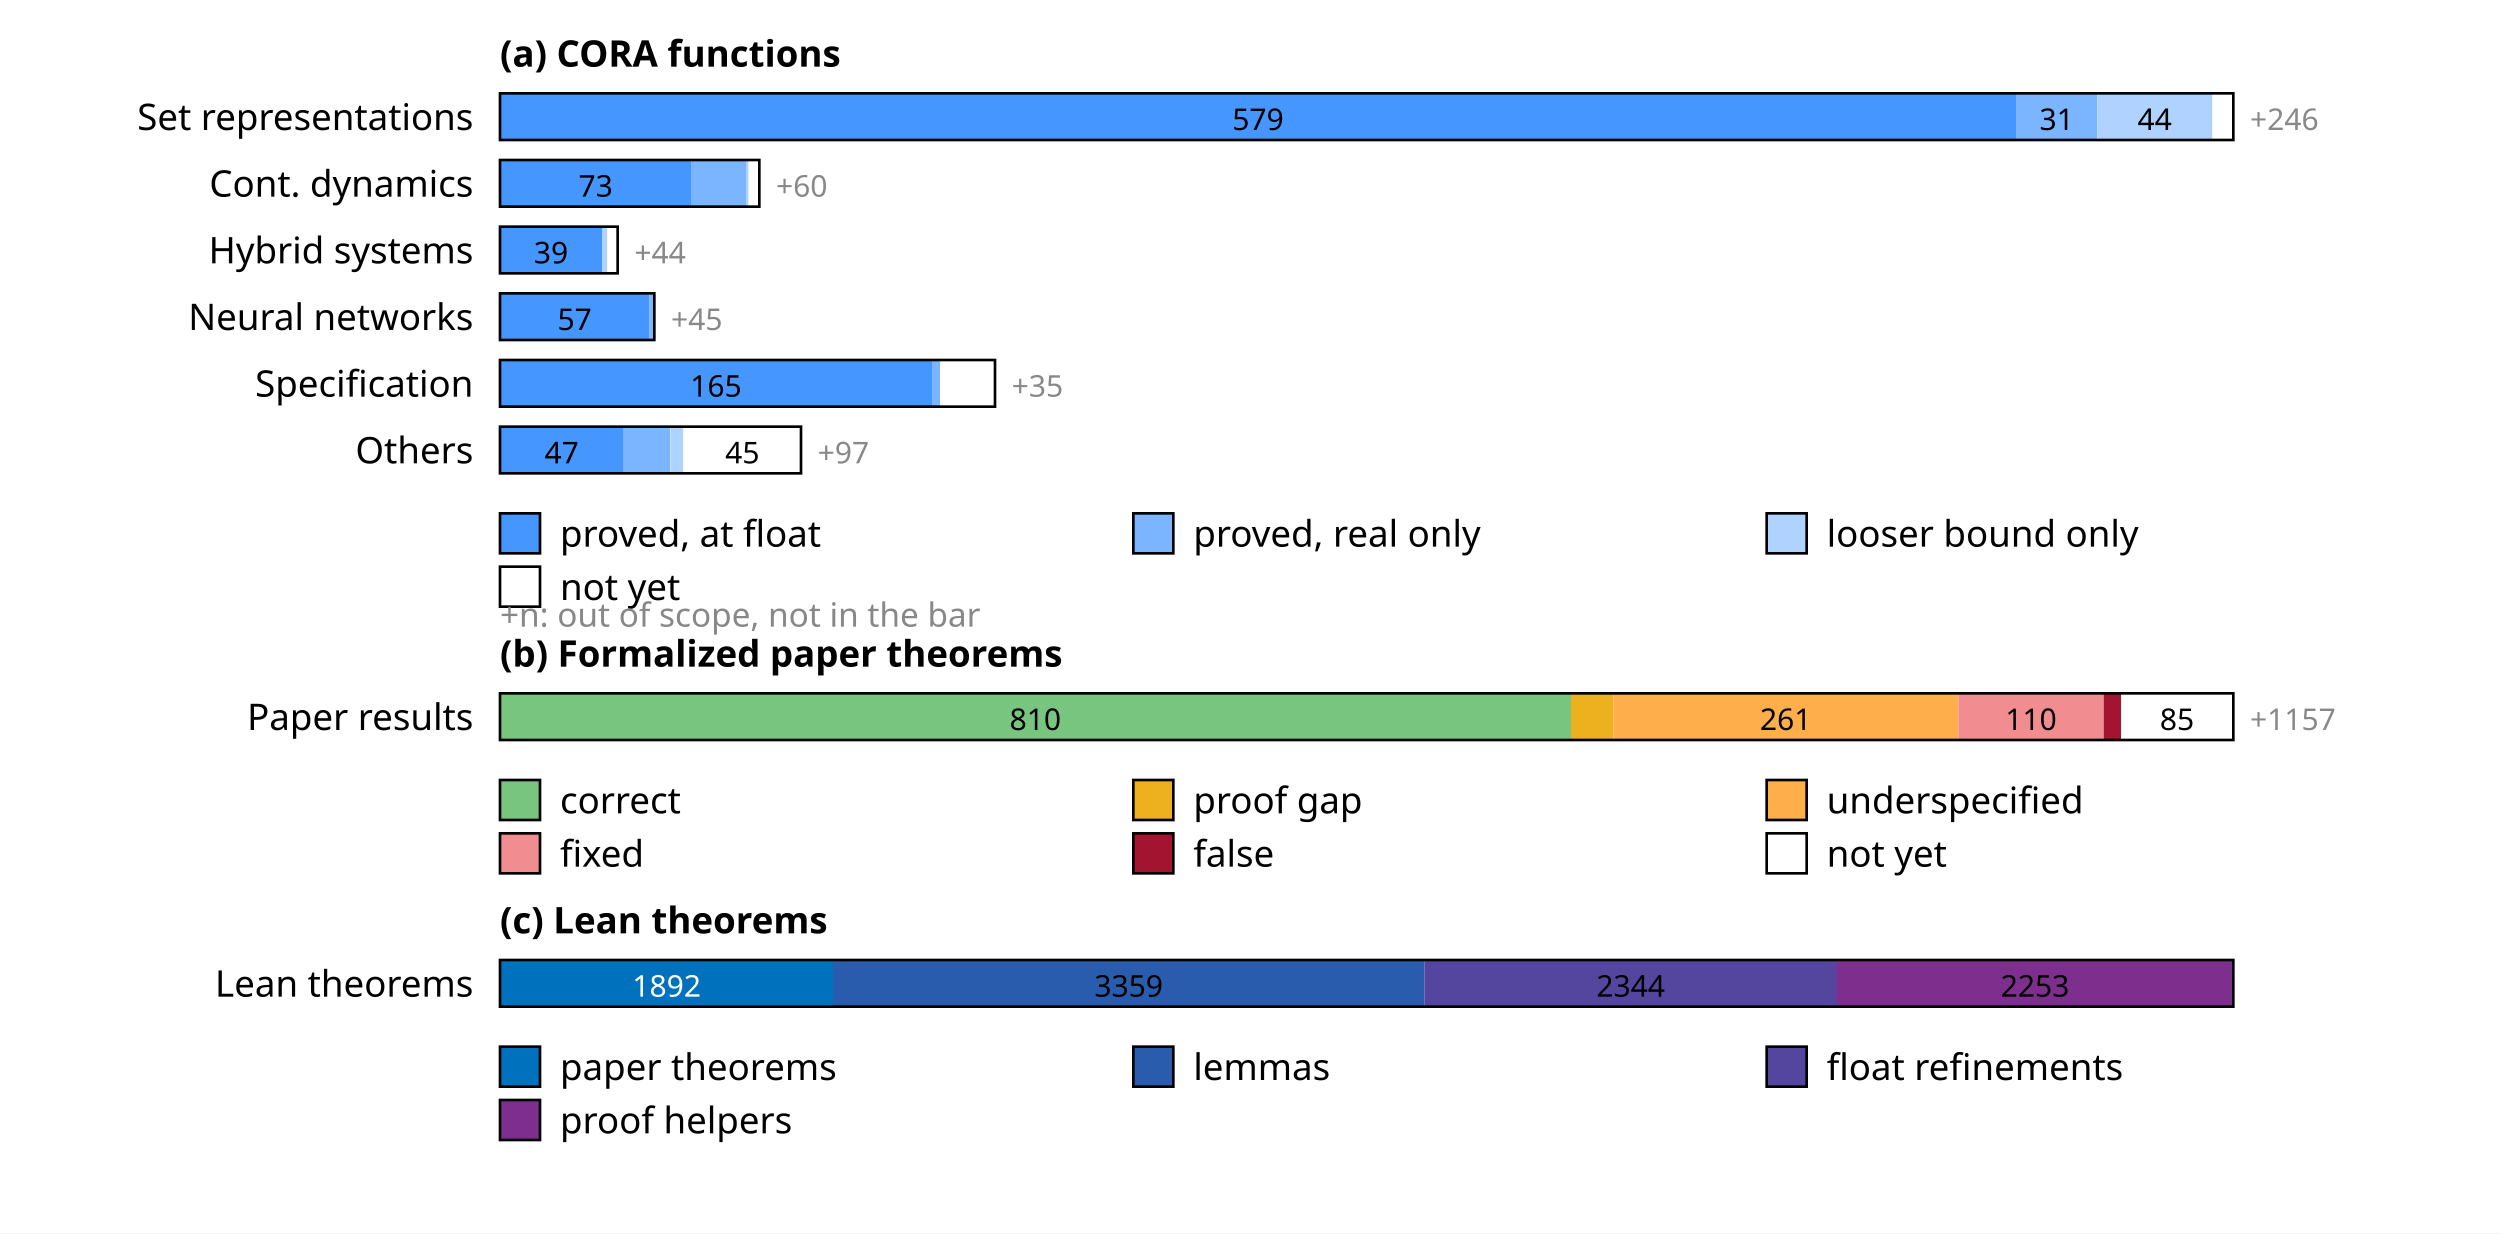
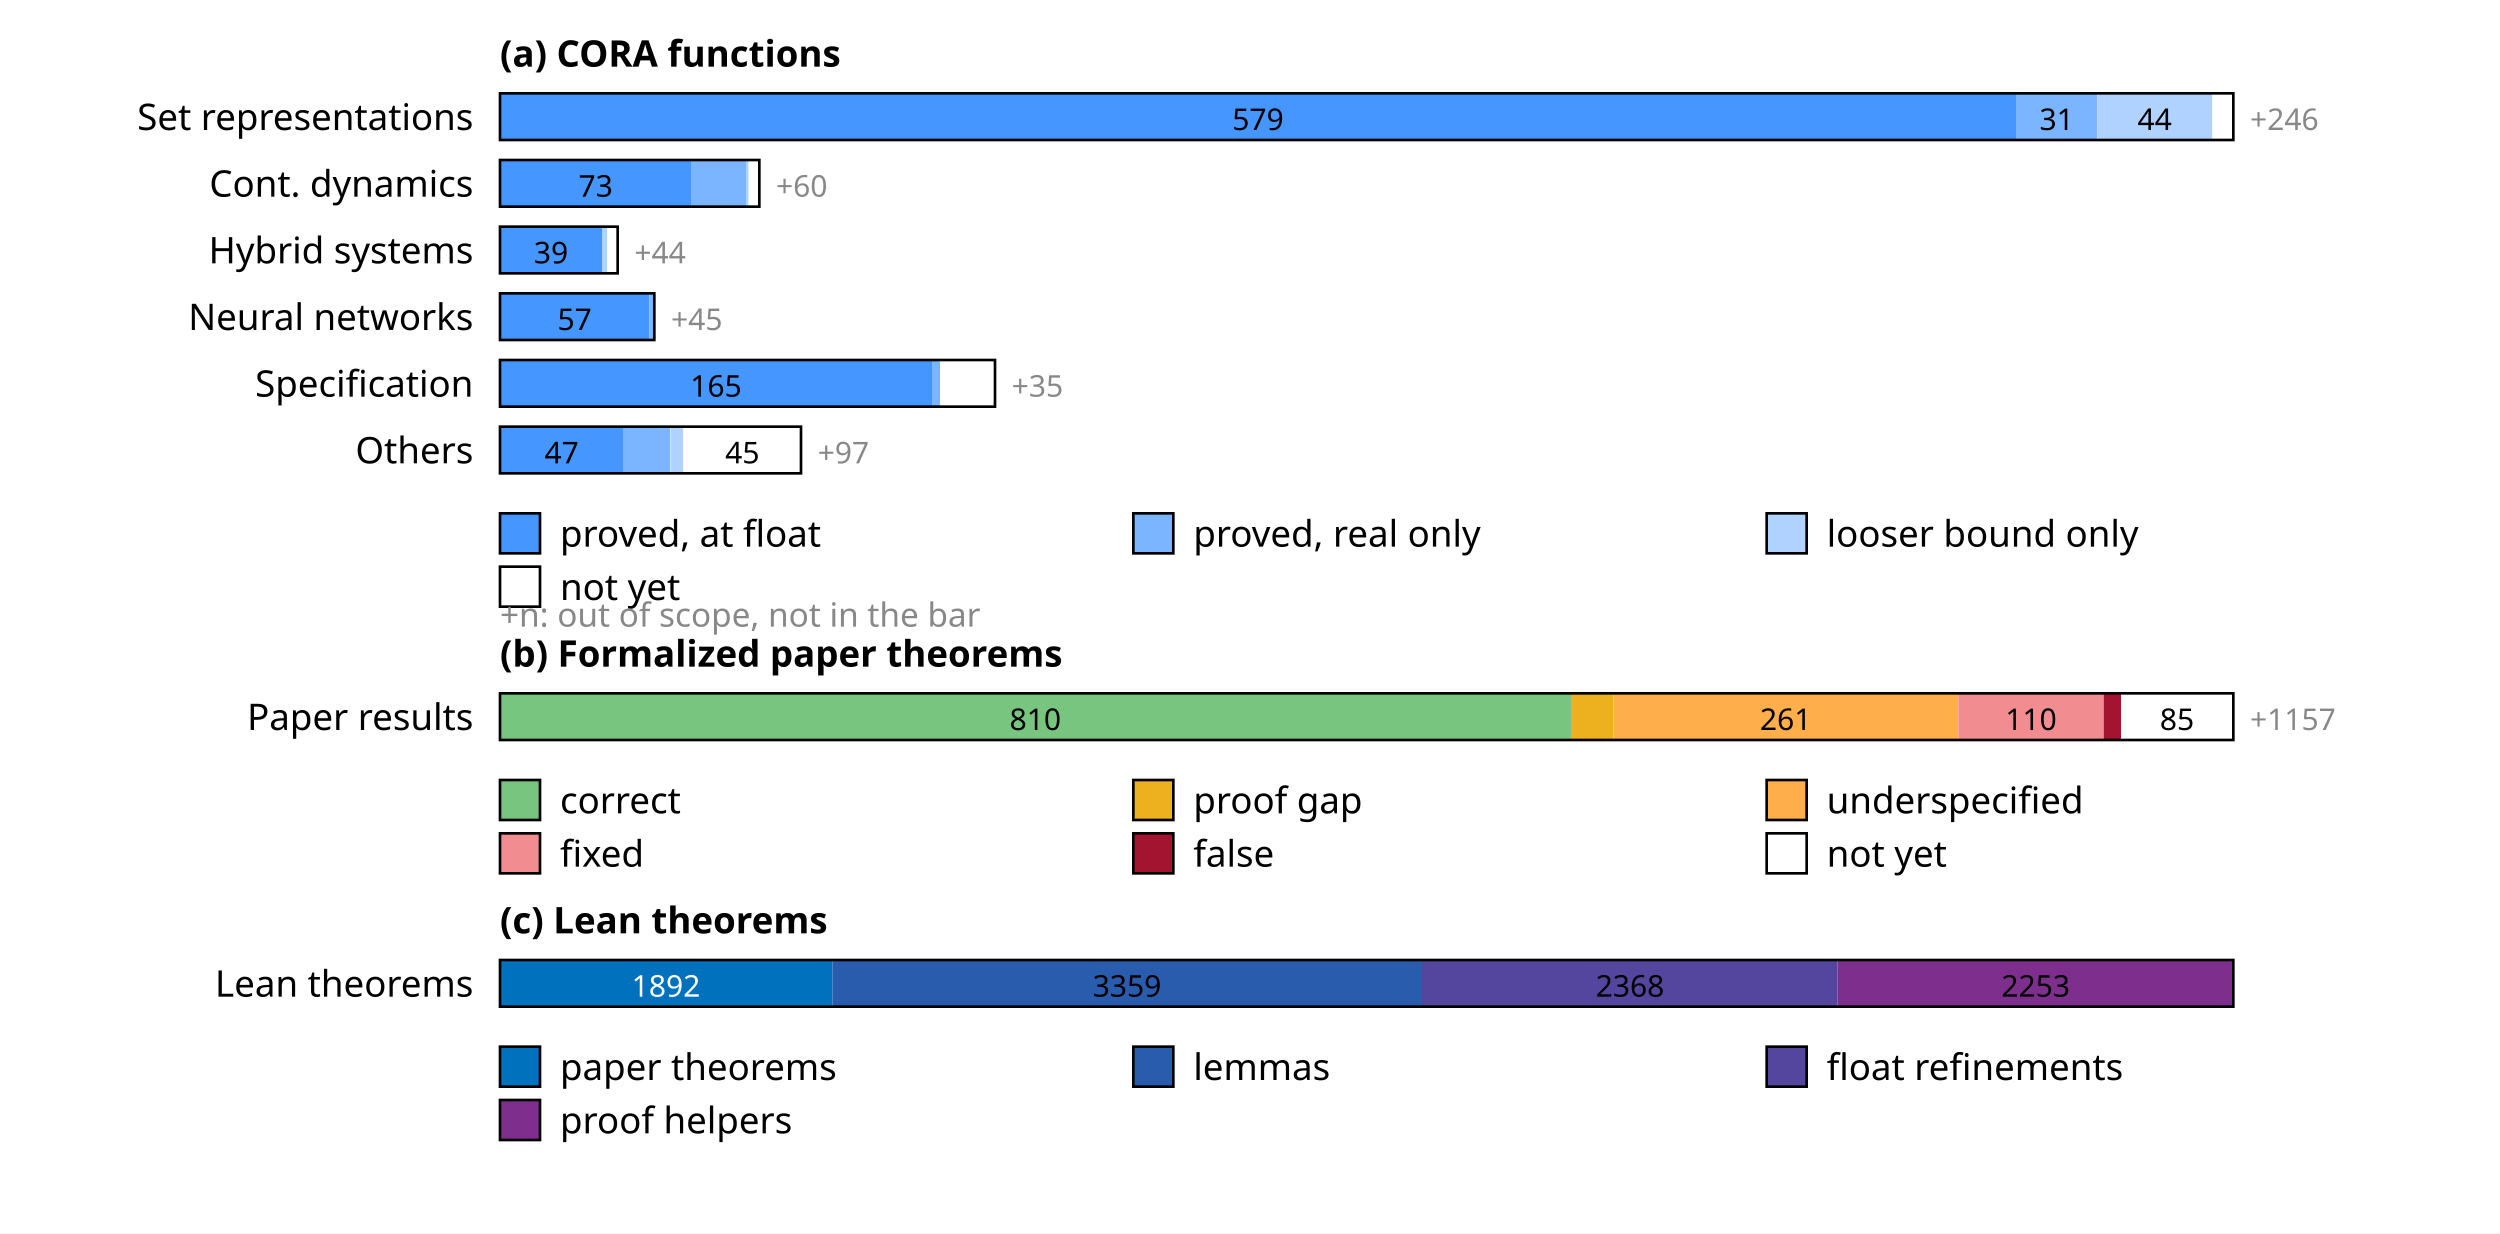
<svg xmlns="http://www.w3.org/2000/svg" width="750" height="370" font-family="sans-serif" font-size="11">
  <rect width="100%" height="100%" fill="white" />
  <text x="150" y="20" font-weight="bold">(a) CORA functions</text>
  <text x="142" y="39" text-anchor="end">Set representations</text>
  <rect x="150.0" y="28" width="454.8" height="14" fill="rgb(69,150,255)" />
  <text x="377.4" y="39" text-anchor="middle" font-size="9" fill="#000">579</text>
  <rect x="604.8" y="28" width="24.4" height="14" fill="rgb(123,180,255)" />
  <text x="617.0" y="39" text-anchor="middle" font-size="9" fill="#000">31</text>
  <rect x="629.2" y="28" width="34.6" height="14" fill="rgb(176,210,255)" />
  <text x="646.4" y="39" text-anchor="middle" font-size="9" fill="#000">44</text>
  <rect x="663.7" y="28" width="6.3" height="14" fill="rgb(255,255,255)" />
  <rect x="150" y="28" width="520.0" height="14" fill="none" stroke="#000" stroke-width="0.8" />
  <text x="675.0" y="39" font-size="9" fill="#888">+246</text>
  <text x="142" y="59" text-anchor="end">Cont. dynamics</text>
  <rect x="150.0" y="48" width="57.3" height="14" fill="rgb(69,150,255)" />
  <text x="178.7" y="59" text-anchor="middle" font-size="9" fill="#000">73</text>
  <rect x="207.3" y="48" width="16.5" height="14" fill="rgb(123,180,255)" />
  <rect x="223.8" y="48" width="0.8" height="14" fill="rgb(176,210,255)" />
  <rect x="224.6" y="48" width="3.1" height="14" fill="rgb(255,255,255)" />
  <rect x="150" y="48" width="77.8" height="14" fill="none" stroke="#000" stroke-width="0.8" />
  <text x="232.8" y="59" font-size="9" fill="#888">+60</text>
  <text x="142" y="79" text-anchor="end">Hybrid systems</text>
  <rect x="150.0" y="68" width="30.6" height="14" fill="rgb(69,150,255)" />
  <text x="165.3" y="79" text-anchor="middle" font-size="9" fill="#000">39</text>
  <rect x="180.6" y="68" width="1.6" height="14" fill="rgb(176,210,255)" />
  <rect x="182.2" y="68" width="3.1" height="14" fill="rgb(255,255,255)" />
  <rect x="150" y="68" width="35.3" height="14" fill="none" stroke="#000" stroke-width="0.8" />
  <text x="190.3" y="79" font-size="9" fill="#888">+44</text>
  <text x="142" y="99" text-anchor="end">Neural networks</text>
  <rect x="150.0" y="88" width="44.8" height="14" fill="rgb(69,150,255)" />
  <text x="172.4" y="99" text-anchor="middle" font-size="9" fill="#000">57</text>
  <rect x="194.8" y="88" width="1.6" height="14" fill="rgb(123,180,255)" />
  <rect x="150" y="88" width="46.3" height="14" fill="none" stroke="#000" stroke-width="0.8" />
  <text x="201.3" y="99" font-size="9" fill="#888">+45</text>
  <text x="142" y="119" text-anchor="end">Specification</text>
  <rect x="150.0" y="108" width="129.6" height="14" fill="rgb(69,150,255)" />
  <text x="214.8" y="119" text-anchor="middle" font-size="9" fill="#000">165</text>
  <rect x="279.6" y="108" width="2.4" height="14" fill="rgb(123,180,255)" />
  <rect x="282.0" y="108" width="16.5" height="14" fill="rgb(255,255,255)" />
  <rect x="150" y="108" width="148.5" height="14" fill="none" stroke="#000" stroke-width="0.8" />
  <text x="303.5" y="119" font-size="9" fill="#888">+35</text>
  <text x="142" y="139" text-anchor="end">Others</text>
  <rect x="150.0" y="128" width="36.9" height="14" fill="rgb(69,150,255)" />
  <text x="168.5" y="139" text-anchor="middle" font-size="9" fill="#000">47</text>
  <rect x="186.9" y="128" width="14.1" height="14" fill="rgb(123,180,255)" />
  <rect x="201.1" y="128" width="3.9" height="14" fill="rgb(176,210,255)" />
  <rect x="205.0" y="128" width="35.3" height="14" fill="rgb(255,255,255)" />
  <text x="222.7" y="139" text-anchor="middle" font-size="9" fill="#000">45</text>
  <rect x="150" y="128" width="90.3" height="14" fill="none" stroke="#000" stroke-width="0.8" />
  <text x="245.3" y="139" font-size="9" fill="#888">+97</text>
  <rect x="150" y="154" width="12" height="12" fill="rgb(69,150,255)" stroke="#000" stroke-width="0.8" />
  <text x="168" y="164">proved, at float</text>
  <rect x="340" y="154" width="12" height="12" fill="rgb(123,180,255)" stroke="#000" stroke-width="0.8" />
  <text x="358" y="164">proved, real only</text>
  <rect x="530" y="154" width="12" height="12" fill="rgb(176,210,255)" stroke="#000" stroke-width="0.8" />
  <text x="548" y="164">looser bound only</text>
  <rect x="150" y="170" width="12" height="12" fill="rgb(255,255,255)" stroke="#000" stroke-width="0.8" />
  <text x="168" y="180">not yet</text>
  <text x="150" y="188" font-size="10" fill="#888">+n: out of scope, not in the bar</text>
  <text x="150" y="200" font-weight="bold">(b) Formalized paper theorems</text>
  <text x="142" y="219" text-anchor="end">Paper results</text>
  <rect x="150.0" y="208" width="321.3" height="14" fill="rgb(120,197,127)" />
  <text x="310.6" y="219" text-anchor="middle" font-size="9" fill="#000">810</text>
  <rect x="471.3" y="208" width="12.7" height="14" fill="rgb(237,177,32)" />
  <rect x="484.0" y="208" width="103.5" height="14" fill="rgb(255,174,76)" />
  <text x="535.7" y="219" text-anchor="middle" font-size="9" fill="#000">261</text>
  <rect x="587.5" y="208" width="43.6" height="14" fill="rgb(241,141,145)" />
  <text x="609.3" y="219" text-anchor="middle" font-size="9" fill="#000">110</text>
  <rect x="631.1" y="208" width="5.2" height="14" fill="rgb(162,20,47)" />
  <rect x="636.3" y="208" width="33.7" height="14" fill="rgb(255,255,255)" />
  <text x="653.1" y="219" text-anchor="middle" font-size="9" fill="#000">85</text>
  <rect x="150" y="208" width="520.0" height="14" fill="none" stroke="#000" stroke-width="0.8" />
  <text x="675.0" y="219" font-size="9" fill="#888">+1157</text>
  <rect x="150" y="234" width="12" height="12" fill="rgb(120,197,127)" stroke="#000" stroke-width="0.8" />
  <text x="168" y="244">correct</text>
  <rect x="340" y="234" width="12" height="12" fill="rgb(237,177,32)" stroke="#000" stroke-width="0.8" />
  <text x="358" y="244">proof gap</text>
  <rect x="530" y="234" width="12" height="12" fill="rgb(255,174,76)" stroke="#000" stroke-width="0.8" />
  <text x="548" y="244">underspecified</text>
  <rect x="150" y="250" width="12" height="12" fill="rgb(241,141,145)" stroke="#000" stroke-width="0.8" />
  <text x="168" y="260">fixed</text>
  <rect x="340" y="250" width="12" height="12" fill="rgb(162,20,47)" stroke="#000" stroke-width="0.8" />
  <text x="358" y="260">false</text>
  <rect x="530" y="250" width="12" height="12" fill="rgb(255,255,255)" stroke="#000" stroke-width="0.8" />
  <text x="548" y="260">not yet</text>
  <text x="150" y="280" font-weight="bold">(c) Lean theorems</text>
  <text x="142" y="299" text-anchor="end">Lean theorems</text>
-   <rect x="150.0" y="288" width="99.9" height="14" fill="rgb(0,114,189)" />
-   <text x="200.0" y="299" text-anchor="middle" font-size="9" fill="#fff">1892</text>
-   <rect x="249.9" y="288" width="177.4" height="14" fill="rgb(42,92,173)" />
-   <text x="338.6" y="299" text-anchor="middle" font-size="9" fill="#000">3359</text>
-   <rect x="427.3" y="288" width="123.8" height="14" fill="rgb(84,69,158)" />
-   <text x="489.2" y="299" text-anchor="middle" font-size="9" fill="#000">2344</text>
-   <rect x="551.0" y="288" width="119.0" height="14" fill="rgb(126,47,142)" />
-   <text x="610.5" y="299" text-anchor="middle" font-size="9" fill="#000">2253</text>
+   <rect x="150.0" y="288" width="99.7" height="14" fill="rgb(0,114,189)" />
+   <text x="199.8" y="299" text-anchor="middle" font-size="9" fill="#fff">1892</text>
+   <rect x="249.7" y="288" width="176.9" height="14" fill="rgb(42,92,173)" />
+   <text x="338.1" y="299" text-anchor="middle" font-size="9" fill="#000">3359</text>
+   <rect x="426.6" y="288" width="124.7" height="14" fill="rgb(84,69,158)" />
+   <text x="489.0" y="299" text-anchor="middle" font-size="9" fill="#000">2368</text>
+   <rect x="551.3" y="288" width="118.7" height="14" fill="rgb(126,47,142)" />
+   <text x="610.7" y="299" text-anchor="middle" font-size="9" fill="#000">2253</text>
  <rect x="150" y="288" width="520.0" height="14" fill="none" stroke="#000" stroke-width="0.8" />
  <rect x="150" y="314" width="12" height="12" fill="rgb(0,114,189)" stroke="#000" stroke-width="0.8" />
  <text x="168" y="324">paper theorems</text>
  <rect x="340" y="314" width="12" height="12" fill="rgb(42,92,173)" stroke="#000" stroke-width="0.8" />
  <text x="358" y="324">lemmas</text>
  <rect x="530" y="314" width="12" height="12" fill="rgb(84,69,158)" stroke="#000" stroke-width="0.8" />
  <text x="548" y="324">float refinements</text>
  <rect x="150" y="330" width="12" height="12" fill="rgb(126,47,142)" stroke="#000" stroke-width="0.8" />
  <text x="168" y="340">proof helpers</text>
</svg>
